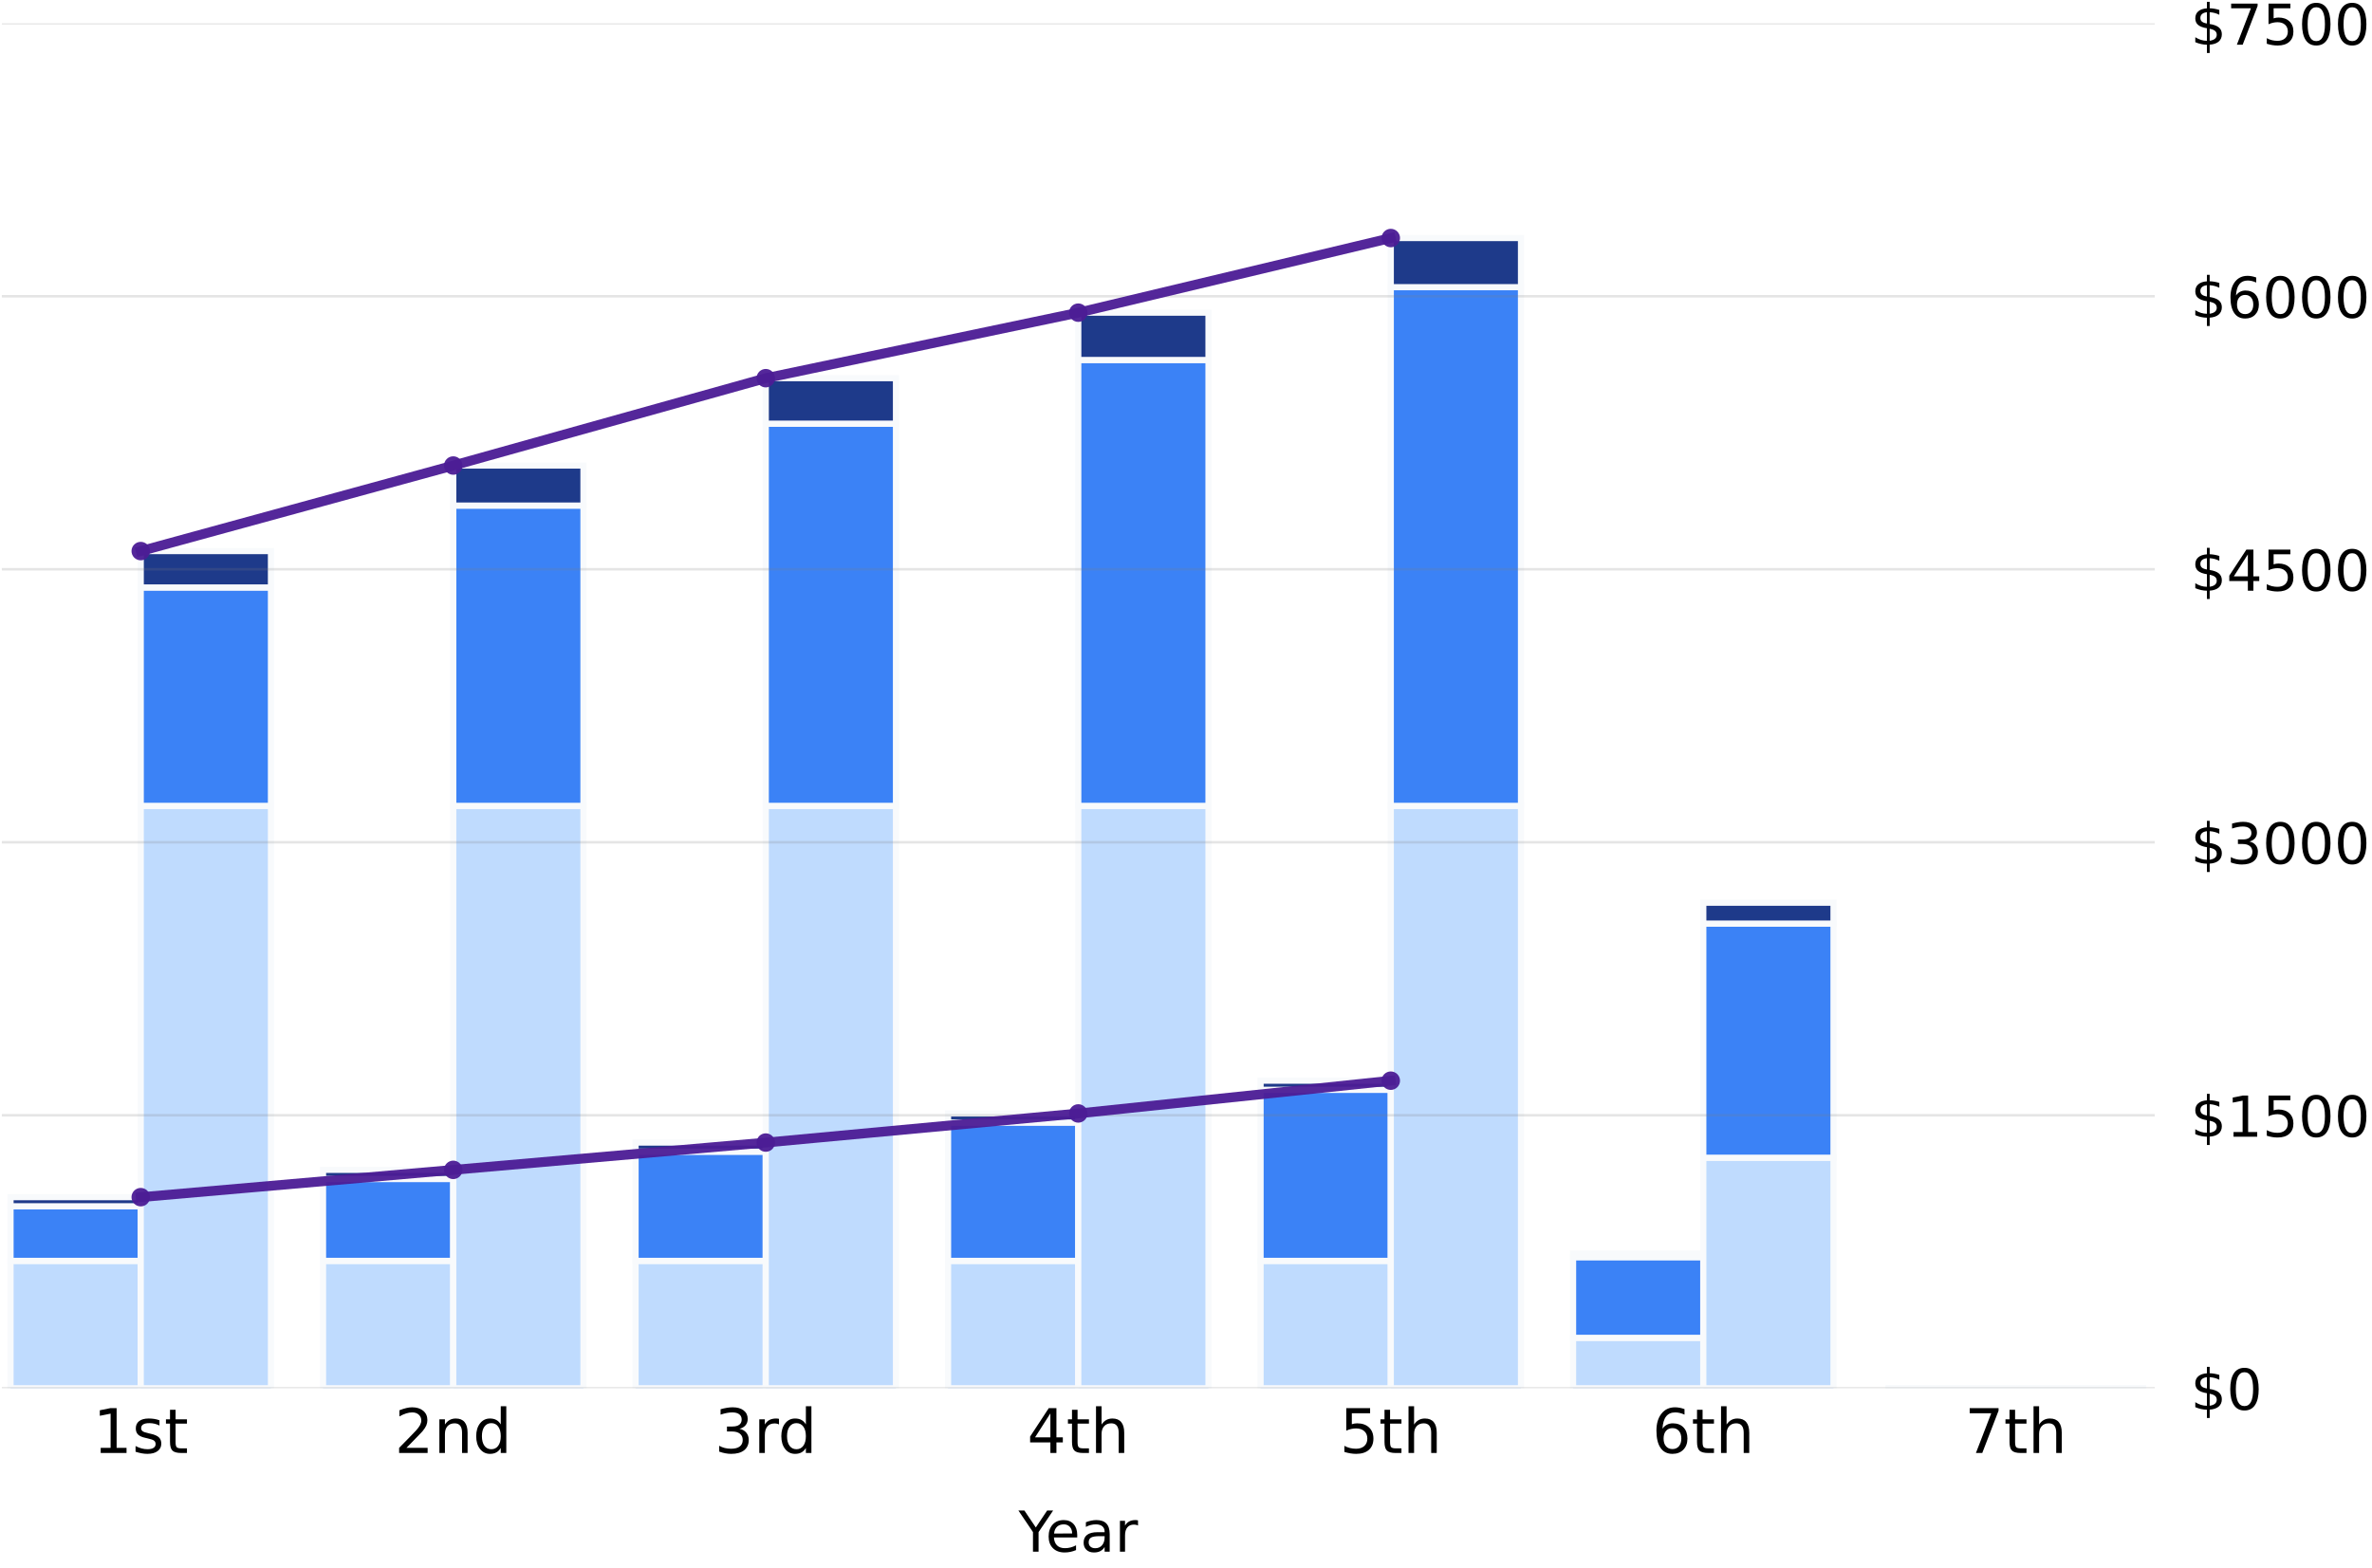
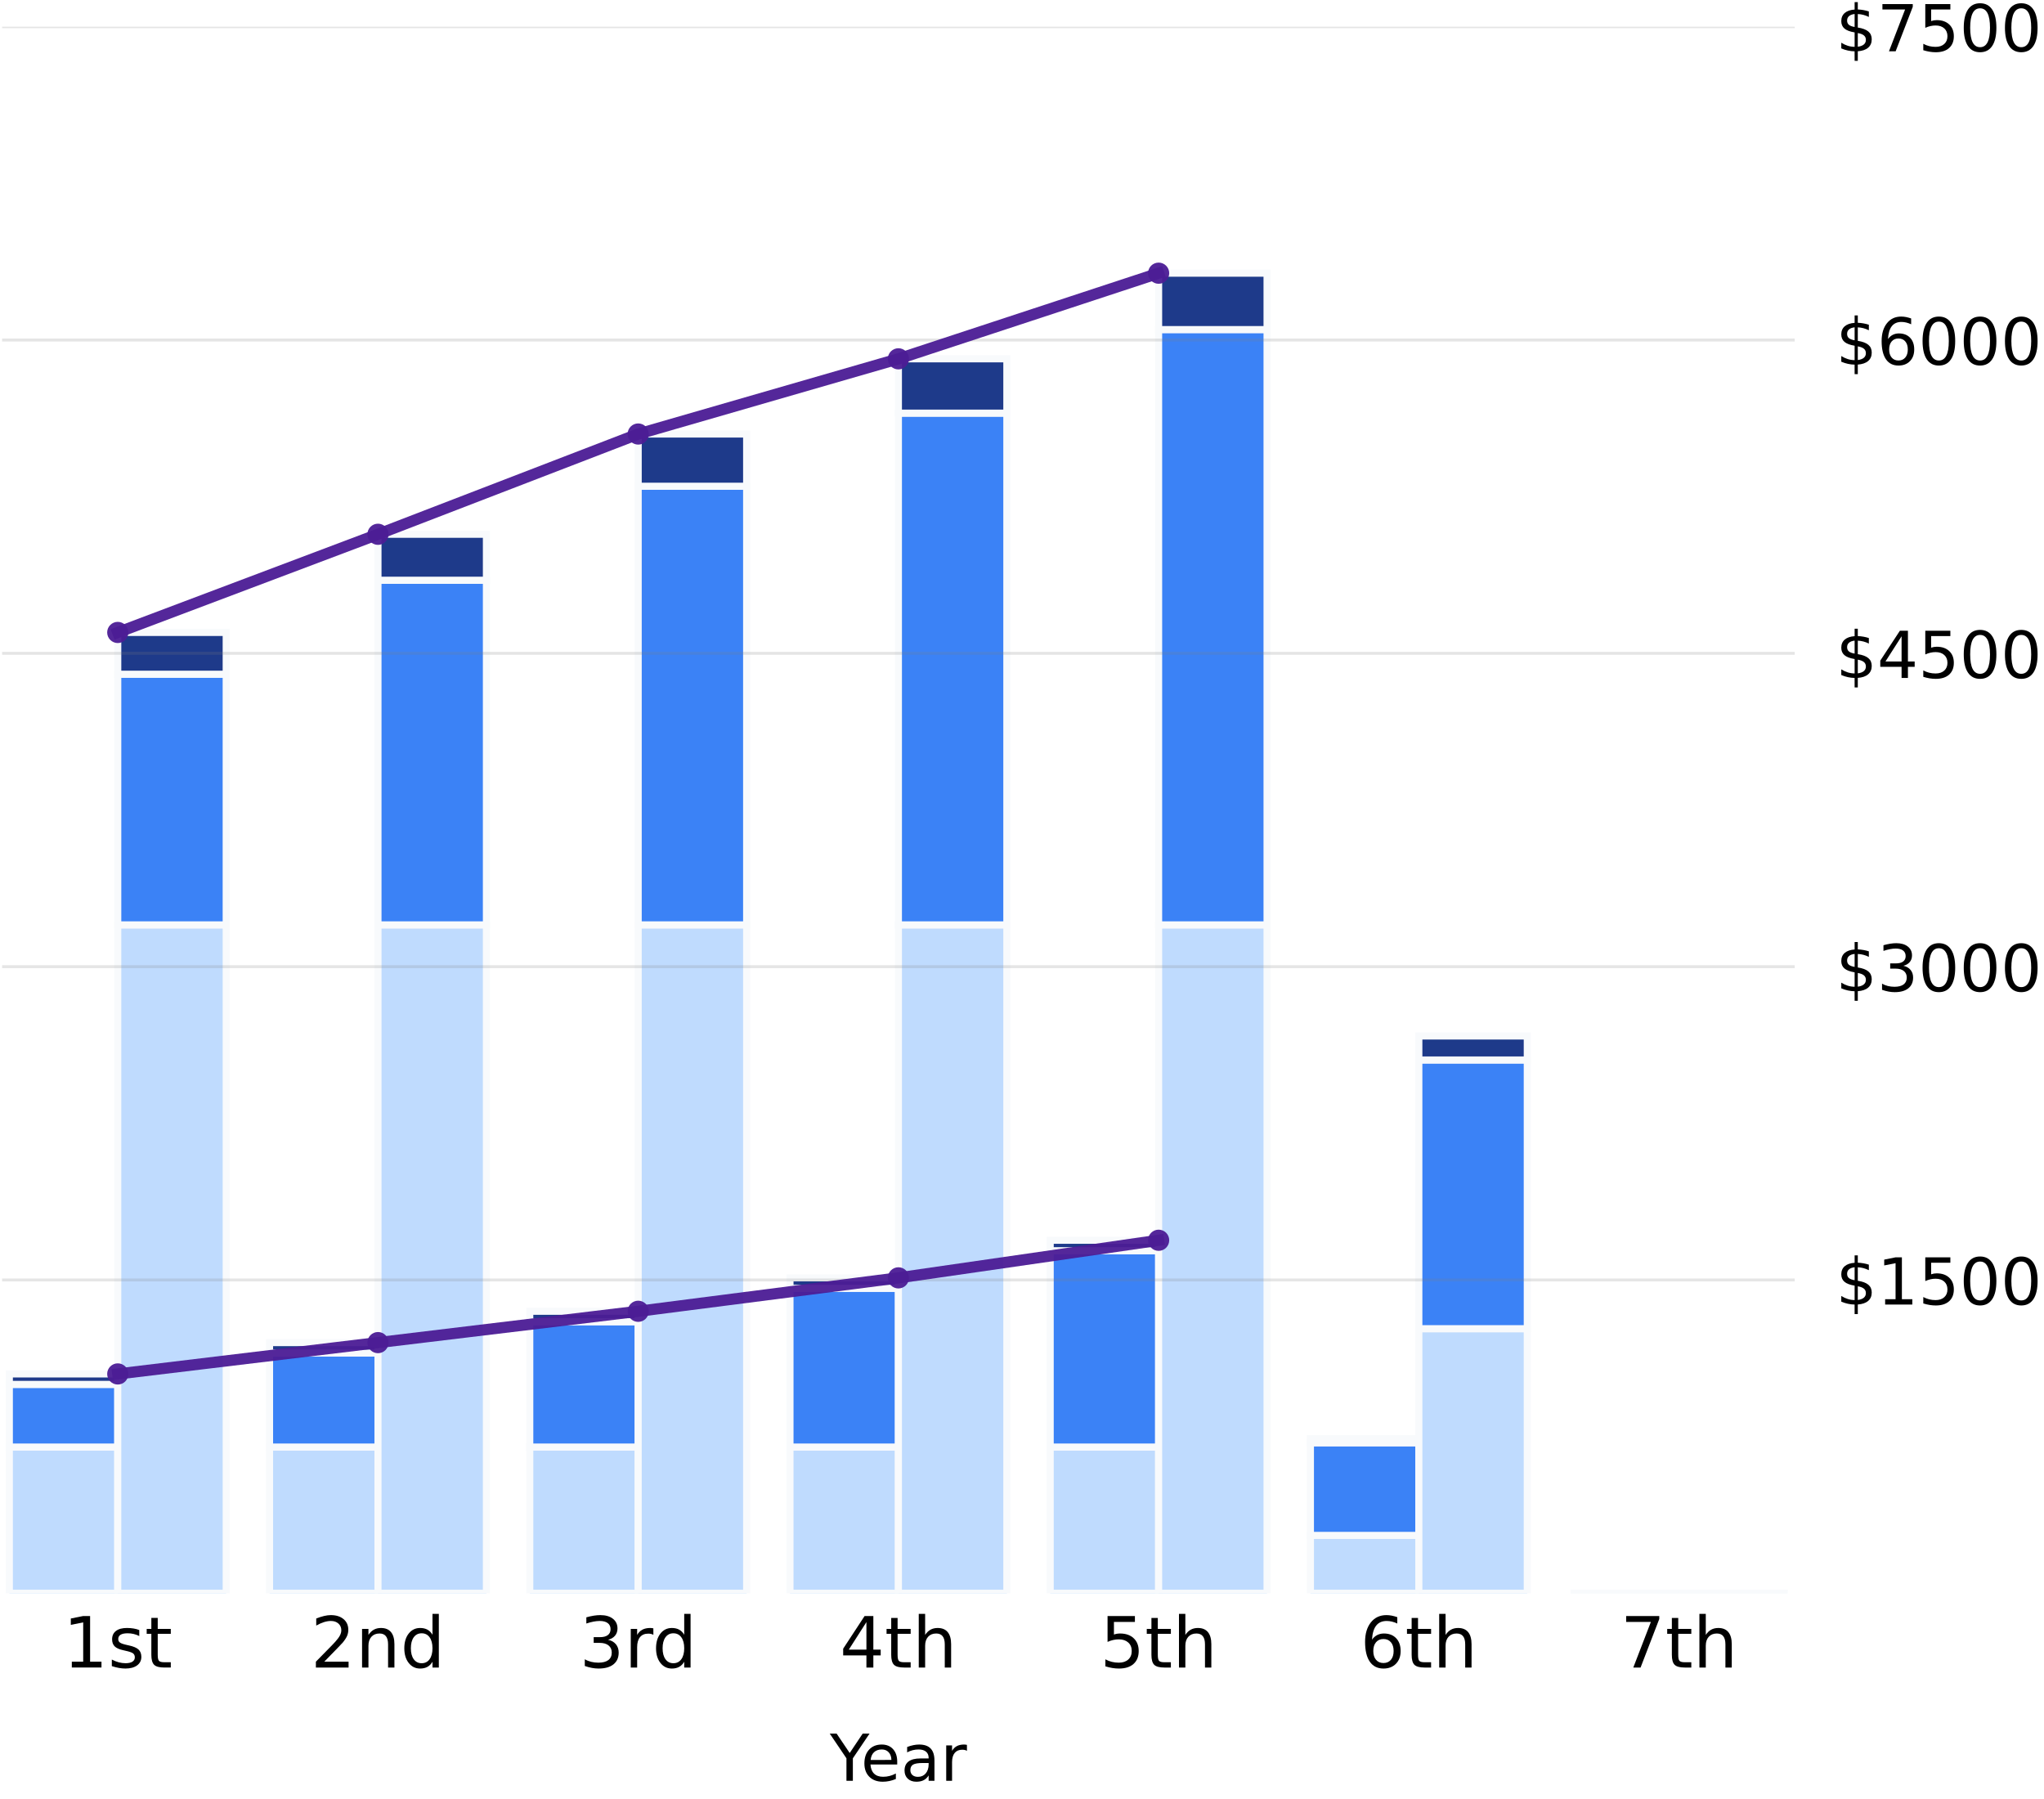
- <svg xmlns="http://www.w3.org/2000/svg" xmlns:xlink="http://www.w3.org/1999/xlink" width="462.33pt" height="305.512pt" viewBox="0 0 462.33 305.512" version="1.1">
+ <svg xmlns="http://www.w3.org/2000/svg" xmlns:xlink="http://www.w3.org/1999/xlink" width="347.274pt" height="305.512pt" viewBox="0 0 347.274 305.512" version="1.1">
  <defs>
    <style type="text/css">*{stroke-linejoin: round; stroke-linecap: butt}</style>
  </defs>
  <g id="figure_1">
    <g id="patch_1">
-       <path d="M 0 305.512  L 462.33 305.512  L 462.33 0  L 0 0  L 0 305.512  z " style="fill: none; opacity: 0" />
+       <path d="M 0 305.512  L 347.274 305.512  L 347.274 0  L 0 0  L 0 305.512  z " style="fill: none; opacity: 0" />
    </g>
    <g id="axes_1">
      <g id="patch_2">
-         <path d="M 0.36 270.651  L 419.976 270.651  L 419.976 4.539  L 0.36 4.539  L 0.36 270.651  z " style="fill: none" />
+         <path d="M 0.36 270.651  L 304.92 270.651  L 304.92 4.539  L 0.36 4.539  L 0.36 270.651  z " style="fill: none" />
      </g>
      <g id="patch_3">
-         <path d="M 2.052 270.651  L 27.432 270.651  L 27.432 245.814  L 2.052 245.814  z " clip-path="url(#pd428f38df3)" style="fill: #bfdbfe; stroke: #f8fafc; stroke-width: 1.2; stroke-linejoin: miter" />
+         <path d="M 1.588 270.651  L 20.009 270.651  L 20.009 245.814  L 1.588 245.814  z " clip-path="url(#p6b15f22323)" style="fill: #bfdbfe; stroke: #f8fafc; stroke-width: 1.2; stroke-linejoin: miter" />
      </g>
      <g id="patch_4">
-         <path d="M 62.964 270.651  L 88.344 270.651  L 88.344 245.814  L 62.964 245.814  z " clip-path="url(#pd428f38df3)" style="fill: #bfdbfe; stroke: #f8fafc; stroke-width: 1.2; stroke-linejoin: miter" />
+         <path d="M 45.798 270.651  L 64.219 270.651  L 64.219 245.814  L 45.798 245.814  z " clip-path="url(#p6b15f22323)" style="fill: #bfdbfe; stroke: #f8fafc; stroke-width: 1.2; stroke-linejoin: miter" />
      </g>
      <g id="patch_5">
-         <path d="M 123.876 270.651  L 149.256 270.651  L 149.256 245.814  L 123.876 245.814  z " clip-path="url(#pd428f38df3)" style="fill: #bfdbfe; stroke: #f8fafc; stroke-width: 1.2; stroke-linejoin: miter" />
+         <path d="M 90.009 270.651  L 108.43 270.651  L 108.43 245.814  L 90.009 245.814  z " clip-path="url(#p6b15f22323)" style="fill: #bfdbfe; stroke: #f8fafc; stroke-width: 1.2; stroke-linejoin: miter" />
      </g>
      <g id="patch_6">
-         <path d="M 184.788 270.651  L 210.168 270.651  L 210.168 245.814  L 184.788 245.814  z " clip-path="url(#pd428f38df3)" style="fill: #bfdbfe; stroke: #f8fafc; stroke-width: 1.2; stroke-linejoin: miter" />
+         <path d="M 134.219 270.651  L 152.64 270.651  L 152.64 245.814  L 134.219 245.814  z " clip-path="url(#p6b15f22323)" style="fill: #bfdbfe; stroke: #f8fafc; stroke-width: 1.2; stroke-linejoin: miter" />
      </g>
      <g id="patch_7">
-         <path d="M 245.7 270.651  L 271.08 270.651  L 271.08 245.814  L 245.7 245.814  z " clip-path="url(#pd428f38df3)" style="fill: #bfdbfe; stroke: #f8fafc; stroke-width: 1.2; stroke-linejoin: miter" />
+         <path d="M 178.429 270.651  L 196.85 270.651  L 196.85 245.814  L 178.429 245.814  z " clip-path="url(#p6b15f22323)" style="fill: #bfdbfe; stroke: #f8fafc; stroke-width: 1.2; stroke-linejoin: miter" />
      </g>
      <g id="patch_8">
-         <path d="M 306.612 270.651  L 331.992 270.651  L 331.992 260.82  L 306.612 260.82  z " clip-path="url(#pd428f38df3)" style="fill: #bfdbfe; stroke: #f8fafc; stroke-width: 1.2; stroke-linejoin: miter" />
+         <path d="M 222.64 270.651  L 241.061 270.651  L 241.061 260.82  L 222.64 260.82  z " clip-path="url(#p6b15f22323)" style="fill: #bfdbfe; stroke: #f8fafc; stroke-width: 1.2; stroke-linejoin: miter" />
      </g>
      <g id="patch_9">
-         <path d="M 367.524 270.651  L 392.904 270.651  L 392.904 270.651  L 367.524 270.651  z " clip-path="url(#pd428f38df3)" style="fill: #bfdbfe; stroke: #f8fafc; stroke-width: 1.2; stroke-linejoin: miter" />
+         <path d="M 266.85 270.651  L 285.271 270.651  L 285.271 270.651  L 266.85 270.651  z " clip-path="url(#p6b15f22323)" style="fill: #bfdbfe; stroke: #f8fafc; stroke-width: 1.2; stroke-linejoin: miter" />
      </g>
      <g id="patch_10">
-         <path d="M 2.052 245.814  L 27.432 245.814  L 27.432 235.17  L 2.052 235.17  z " clip-path="url(#pd428f38df3)" style="fill: #3b82f6; stroke: #f8fafc; stroke-width: 1.2; stroke-linejoin: miter" />
+         <path d="M 1.588 245.814  L 20.009 245.814  L 20.009 235.17  L 1.588 235.17  z " clip-path="url(#p6b15f22323)" style="fill: #3b82f6; stroke: #f8fafc; stroke-width: 1.2; stroke-linejoin: miter" />
      </g>
      <g id="patch_11">
-         <path d="M 62.964 245.814  L 88.344 245.814  L 88.344 229.847  L 62.964 229.847  z " clip-path="url(#pd428f38df3)" style="fill: #3b82f6; stroke: #f8fafc; stroke-width: 1.2; stroke-linejoin: miter" />
+         <path d="M 45.798 245.814  L 64.219 245.814  L 64.219 229.847  L 45.798 229.847  z " clip-path="url(#p6b15f22323)" style="fill: #3b82f6; stroke: #f8fafc; stroke-width: 1.2; stroke-linejoin: miter" />
      </g>
      <g id="patch_12">
-         <path d="M 123.876 245.814  L 149.256 245.814  L 149.256 224.525  L 123.876 224.525  z " clip-path="url(#pd428f38df3)" style="fill: #3b82f6; stroke: #f8fafc; stroke-width: 1.2; stroke-linejoin: miter" />
+         <path d="M 90.009 245.814  L 108.43 245.814  L 108.43 224.525  L 90.009 224.525  z " clip-path="url(#p6b15f22323)" style="fill: #3b82f6; stroke: #f8fafc; stroke-width: 1.2; stroke-linejoin: miter" />
      </g>
      <g id="patch_13">
-         <path d="M 184.788 245.814  L 210.168 245.814  L 210.168 218.848  L 184.788 218.848  z " clip-path="url(#pd428f38df3)" style="fill: #3b82f6; stroke: #f8fafc; stroke-width: 1.2; stroke-linejoin: miter" />
+         <path d="M 134.219 245.814  L 152.64 245.814  L 152.64 218.848  L 134.219 218.848  z " clip-path="url(#p6b15f22323)" style="fill: #3b82f6; stroke: #f8fafc; stroke-width: 1.2; stroke-linejoin: miter" />
      </g>
      <g id="patch_14">
-         <path d="M 245.7 245.814  L 271.08 245.814  L 271.08 212.461  L 245.7 212.461  z " clip-path="url(#pd428f38df3)" style="fill: #3b82f6; stroke: #f8fafc; stroke-width: 1.2; stroke-linejoin: miter" />
+         <path d="M 178.429 245.814  L 196.85 245.814  L 196.85 212.461  L 178.429 212.461  z " clip-path="url(#p6b15f22323)" style="fill: #3b82f6; stroke: #f8fafc; stroke-width: 1.2; stroke-linejoin: miter" />
      </g>
      <g id="patch_15">
-         <path d="M 306.612 260.82  L 331.992 260.82  L 331.992 245.09  L 306.612 245.09  z " clip-path="url(#pd428f38df3)" style="fill: #3b82f6; stroke: #f8fafc; stroke-width: 1.2; stroke-linejoin: miter" />
+         <path d="M 222.64 260.82  L 241.061 260.82  L 241.061 245.09  L 222.64 245.09  z " clip-path="url(#p6b15f22323)" style="fill: #3b82f6; stroke: #f8fafc; stroke-width: 1.2; stroke-linejoin: miter" />
      </g>
      <g id="patch_16">
-         <path d="M 367.524 270.651  L 392.904 270.651  L 392.904 270.651  L 367.524 270.651  z " clip-path="url(#pd428f38df3)" style="fill: #3b82f6; stroke: #f8fafc; stroke-width: 1.2; stroke-linejoin: miter" />
+         <path d="M 266.85 270.651  L 285.271 270.651  L 285.271 270.651  L 266.85 270.651  z " clip-path="url(#p6b15f22323)" style="fill: #3b82f6; stroke: #f8fafc; stroke-width: 1.2; stroke-linejoin: miter" />
      </g>
      <g id="patch_17">
-         <path d="M 2.052 235.17  L 27.432 235.17  L 27.432 233.395  L 2.052 233.395  z " clip-path="url(#pd428f38df3)" style="fill: #1e3a8a; stroke: #f8fafc; stroke-width: 1.2; stroke-linejoin: miter" />
+         <path d="M 1.588 235.17  L 20.009 235.17  L 20.009 233.395  L 1.588 233.395  z " clip-path="url(#p6b15f22323)" style="fill: #1e3a8a; stroke: #f8fafc; stroke-width: 1.2; stroke-linejoin: miter" />
      </g>
      <g id="patch_18">
-         <path d="M 62.964 229.847  L 88.344 229.847  L 88.344 228.073  L 62.964 228.073  z " clip-path="url(#pd428f38df3)" style="fill: #1e3a8a; stroke: #f8fafc; stroke-width: 1.2; stroke-linejoin: miter" />
+         <path d="M 45.798 229.847  L 64.219 229.847  L 64.219 228.073  L 45.798 228.073  z " clip-path="url(#p6b15f22323)" style="fill: #1e3a8a; stroke: #f8fafc; stroke-width: 1.2; stroke-linejoin: miter" />
      </g>
      <g id="patch_19">
-         <path d="M 123.876 224.525  L 149.256 224.525  L 149.256 222.751  L 123.876 222.751  z " clip-path="url(#pd428f38df3)" style="fill: #1e3a8a; stroke: #f8fafc; stroke-width: 1.2; stroke-linejoin: miter" />
+         <path d="M 90.009 224.525  L 108.43 224.525  L 108.43 222.751  L 90.009 222.751  z " clip-path="url(#p6b15f22323)" style="fill: #1e3a8a; stroke: #f8fafc; stroke-width: 1.2; stroke-linejoin: miter" />
      </g>
      <g id="patch_20">
-         <path d="M 184.788 218.848  L 210.168 218.848  L 210.168 217.074  L 184.788 217.074  z " clip-path="url(#pd428f38df3)" style="fill: #1e3a8a; stroke: #f8fafc; stroke-width: 1.2; stroke-linejoin: miter" />
+         <path d="M 134.219 218.848  L 152.64 218.848  L 152.64 217.074  L 134.219 217.074  z " clip-path="url(#p6b15f22323)" style="fill: #1e3a8a; stroke: #f8fafc; stroke-width: 1.2; stroke-linejoin: miter" />
      </g>
      <g id="patch_21">
-         <path d="M 245.7 212.461  L 271.08 212.461  L 271.08 210.687  L 245.7 210.687  z " clip-path="url(#pd428f38df3)" style="fill: #1e3a8a; stroke: #f8fafc; stroke-width: 1.2; stroke-linejoin: miter" />
+         <path d="M 178.429 212.461  L 196.85 212.461  L 196.85 210.687  L 178.429 210.687  z " clip-path="url(#p6b15f22323)" style="fill: #1e3a8a; stroke: #f8fafc; stroke-width: 1.2; stroke-linejoin: miter" />
      </g>
      <g id="patch_22">
-         <path d="M 306.612 245.09  L 331.992 245.09  L 331.992 244.387  L 306.612 244.387  z " clip-path="url(#pd428f38df3)" style="fill: #1e3a8a; stroke: #f8fafc; stroke-width: 1.2; stroke-linejoin: miter" />
+         <path d="M 222.64 245.09  L 241.061 245.09  L 241.061 244.387  L 222.64 244.387  z " clip-path="url(#p6b15f22323)" style="fill: #1e3a8a; stroke: #f8fafc; stroke-width: 1.2; stroke-linejoin: miter" />
      </g>
      <g id="patch_23">
-         <path d="M 367.524 270.651  L 392.904 270.651  L 392.904 270.651  L 367.524 270.651  z " clip-path="url(#pd428f38df3)" style="fill: #1e3a8a; stroke: #f8fafc; stroke-width: 1.2; stroke-linejoin: miter" />
+         <path d="M 266.85 270.651  L 285.271 270.651  L 285.271 270.651  L 266.85 270.651  z " clip-path="url(#p6b15f22323)" style="fill: #1e3a8a; stroke: #f8fafc; stroke-width: 1.2; stroke-linejoin: miter" />
      </g>
      <g id="patch_24">
-         <path d="M 27.432 270.651  L 52.812 270.651  L 52.812 157.11  L 27.432 157.11  z " clip-path="url(#pd428f38df3)" style="fill: #bfdbfe; stroke: #f8fafc; stroke-width: 1.2; stroke-linejoin: miter" />
+         <path d="M 20.009 270.651  L 38.43 270.651  L 38.43 157.11  L 20.009 157.11  z " clip-path="url(#p6b15f22323)" style="fill: #bfdbfe; stroke: #f8fafc; stroke-width: 1.2; stroke-linejoin: miter" />
      </g>
      <g id="patch_25">
-         <path d="M 88.344 270.651  L 113.724 270.651  L 113.724 157.11  L 88.344 157.11  z " clip-path="url(#pd428f38df3)" style="fill: #bfdbfe; stroke: #f8fafc; stroke-width: 1.2; stroke-linejoin: miter" />
+         <path d="M 64.219 270.651  L 82.64 270.651  L 82.64 157.11  L 64.219 157.11  z " clip-path="url(#p6b15f22323)" style="fill: #bfdbfe; stroke: #f8fafc; stroke-width: 1.2; stroke-linejoin: miter" />
      </g>
      <g id="patch_26">
-         <path d="M 149.256 270.651  L 174.636 270.651  L 174.636 157.11  L 149.256 157.11  z " clip-path="url(#pd428f38df3)" style="fill: #bfdbfe; stroke: #f8fafc; stroke-width: 1.2; stroke-linejoin: miter" />
+         <path d="M 108.43 270.651  L 126.851 270.651  L 126.851 157.11  L 108.43 157.11  z " clip-path="url(#p6b15f22323)" style="fill: #bfdbfe; stroke: #f8fafc; stroke-width: 1.2; stroke-linejoin: miter" />
      </g>
      <g id="patch_27">
-         <path d="M 210.168 270.651  L 235.548 270.651  L 235.548 157.11  L 210.168 157.11  z " clip-path="url(#pd428f38df3)" style="fill: #bfdbfe; stroke: #f8fafc; stroke-width: 1.2; stroke-linejoin: miter" />
+         <path d="M 152.64 270.651  L 171.061 270.651  L 171.061 157.11  L 152.64 157.11  z " clip-path="url(#p6b15f22323)" style="fill: #bfdbfe; stroke: #f8fafc; stroke-width: 1.2; stroke-linejoin: miter" />
      </g>
      <g id="patch_28">
-         <path d="M 271.08 270.651  L 296.46 270.651  L 296.46 157.11  L 271.08 157.11  z " clip-path="url(#pd428f38df3)" style="fill: #bfdbfe; stroke: #f8fafc; stroke-width: 1.2; stroke-linejoin: miter" />
+         <path d="M 196.85 270.651  L 215.271 270.651  L 215.271 157.11  L 196.85 157.11  z " clip-path="url(#p6b15f22323)" style="fill: #bfdbfe; stroke: #f8fafc; stroke-width: 1.2; stroke-linejoin: miter" />
      </g>
      <g id="patch_29">
-         <path d="M 331.992 270.651  L 357.372 270.651  L 357.372 225.708  L 331.992 225.708  z " clip-path="url(#pd428f38df3)" style="fill: #bfdbfe; stroke: #f8fafc; stroke-width: 1.2; stroke-linejoin: miter" />
+         <path d="M 241.061 270.651  L 259.482 270.651  L 259.482 225.708  L 241.061 225.708  z " clip-path="url(#p6b15f22323)" style="fill: #bfdbfe; stroke: #f8fafc; stroke-width: 1.2; stroke-linejoin: miter" />
      </g>
      <g id="patch_30">
-         <path d="M 392.904 270.651  L 418.284 270.651  L 418.284 270.651  L 392.904 270.651  z " clip-path="url(#pd428f38df3)" style="fill: #bfdbfe; stroke: #f8fafc; stroke-width: 1.2; stroke-linejoin: miter" />
+         <path d="M 285.271 270.651  L 303.692 270.651  L 303.692 270.651  L 285.271 270.651  z " clip-path="url(#p6b15f22323)" style="fill: #bfdbfe; stroke: #f8fafc; stroke-width: 1.2; stroke-linejoin: miter" />
      </g>
      <g id="patch_31">
-         <path d="M 27.432 157.11  L 52.812 157.11  L 52.812 114.532  L 27.432 114.532  z " clip-path="url(#pd428f38df3)" style="fill: #3b82f6; stroke: #f8fafc; stroke-width: 1.2; stroke-linejoin: miter" />
+         <path d="M 20.009 157.11  L 38.43 157.11  L 38.43 114.532  L 20.009 114.532  z " clip-path="url(#p6b15f22323)" style="fill: #3b82f6; stroke: #f8fafc; stroke-width: 1.2; stroke-linejoin: miter" />
      </g>
      <g id="patch_32">
-         <path d="M 88.344 157.11  L 113.724 157.11  L 113.724 98.565  L 88.344 98.565  z " clip-path="url(#pd428f38df3)" style="fill: #3b82f6; stroke: #f8fafc; stroke-width: 1.2; stroke-linejoin: miter" />
+         <path d="M 64.219 157.11  L 82.64 157.11  L 82.64 98.565  L 64.219 98.565  z " clip-path="url(#p6b15f22323)" style="fill: #3b82f6; stroke: #f8fafc; stroke-width: 1.2; stroke-linejoin: miter" />
      </g>
      <g id="patch_33">
-         <path d="M 149.256 157.11  L 174.636 157.11  L 174.636 82.599  L 149.256 82.599  z " clip-path="url(#pd428f38df3)" style="fill: #3b82f6; stroke: #f8fafc; stroke-width: 1.2; stroke-linejoin: miter" />
+         <path d="M 108.43 157.11  L 126.851 157.11  L 126.851 82.599  L 108.43 82.599  z " clip-path="url(#p6b15f22323)" style="fill: #3b82f6; stroke: #f8fafc; stroke-width: 1.2; stroke-linejoin: miter" />
      </g>
      <g id="patch_34">
-         <path d="M 210.168 157.11  L 235.548 157.11  L 235.548 70.18  L 210.168 70.18  z " clip-path="url(#pd428f38df3)" style="fill: #3b82f6; stroke: #f8fafc; stroke-width: 1.2; stroke-linejoin: miter" />
+         <path d="M 152.64 157.11  L 171.061 157.11  L 171.061 70.18  L 152.64 70.18  z " clip-path="url(#p6b15f22323)" style="fill: #3b82f6; stroke: #f8fafc; stroke-width: 1.2; stroke-linejoin: miter" />
      </g>
      <g id="patch_35">
-         <path d="M 271.08 157.11  L 296.46 157.11  L 296.46 55.987  L 271.08 55.987  z " clip-path="url(#pd428f38df3)" style="fill: #3b82f6; stroke: #f8fafc; stroke-width: 1.2; stroke-linejoin: miter" />
+         <path d="M 196.85 157.11  L 215.271 157.11  L 215.271 55.987  L 196.85 55.987  z " clip-path="url(#p6b15f22323)" style="fill: #3b82f6; stroke: #f8fafc; stroke-width: 1.2; stroke-linejoin: miter" />
      </g>
      <g id="patch_36">
-         <path d="M 331.992 225.708  L 357.372 225.708  L 357.372 180.062  L 331.992 180.062  z " clip-path="url(#pd428f38df3)" style="fill: #3b82f6; stroke: #f8fafc; stroke-width: 1.2; stroke-linejoin: miter" />
+         <path d="M 241.061 225.708  L 259.482 225.708  L 259.482 180.062  L 241.061 180.062  z " clip-path="url(#p6b15f22323)" style="fill: #3b82f6; stroke: #f8fafc; stroke-width: 1.2; stroke-linejoin: miter" />
      </g>
      <g id="patch_37">
-         <path d="M 392.904 270.651  L 418.284 270.651  L 418.284 270.651  L 392.904 270.651  z " clip-path="url(#pd428f38df3)" style="fill: #3b82f6; stroke: #f8fafc; stroke-width: 1.2; stroke-linejoin: miter" />
+         <path d="M 285.271 270.651  L 303.692 270.651  L 303.692 270.651  L 285.271 270.651  z " clip-path="url(#p6b15f22323)" style="fill: #3b82f6; stroke: #f8fafc; stroke-width: 1.2; stroke-linejoin: miter" />
      </g>
      <g id="patch_38">
-         <path d="M 27.432 114.532  L 52.812 114.532  L 52.812 107.436  L 27.432 107.436  z " clip-path="url(#pd428f38df3)" style="fill: #1e3a8a; stroke: #f8fafc; stroke-width: 1.2; stroke-linejoin: miter" />
+         <path d="M 20.009 114.532  L 38.43 114.532  L 38.43 107.436  L 20.009 107.436  z " clip-path="url(#p6b15f22323)" style="fill: #1e3a8a; stroke: #f8fafc; stroke-width: 1.2; stroke-linejoin: miter" />
      </g>
      <g id="patch_39">
-         <path d="M 88.344 98.565  L 113.724 98.565  L 113.724 90.759  L 88.344 90.759  z " clip-path="url(#pd428f38df3)" style="fill: #1e3a8a; stroke: #f8fafc; stroke-width: 1.2; stroke-linejoin: miter" />
+         <path d="M 64.219 98.565  L 82.64 98.565  L 82.64 90.759  L 64.219 90.759  z " clip-path="url(#p6b15f22323)" style="fill: #1e3a8a; stroke: #f8fafc; stroke-width: 1.2; stroke-linejoin: miter" />
      </g>
      <g id="patch_40">
-         <path d="M 149.256 82.599  L 174.636 82.599  L 174.636 73.728  L 149.256 73.728  z " clip-path="url(#pd428f38df3)" style="fill: #1e3a8a; stroke: #f8fafc; stroke-width: 1.2; stroke-linejoin: miter" />
+         <path d="M 108.43 82.599  L 126.851 82.599  L 126.851 73.728  L 108.43 73.728  z " clip-path="url(#p6b15f22323)" style="fill: #1e3a8a; stroke: #f8fafc; stroke-width: 1.2; stroke-linejoin: miter" />
      </g>
      <g id="patch_41">
-         <path d="M 210.168 70.18  L 235.548 70.18  L 235.548 60.955  L 210.168 60.955  z " clip-path="url(#pd428f38df3)" style="fill: #1e3a8a; stroke: #f8fafc; stroke-width: 1.2; stroke-linejoin: miter" />
+         <path d="M 152.64 70.18  L 171.061 70.18  L 171.061 60.955  L 152.64 60.955  z " clip-path="url(#p6b15f22323)" style="fill: #1e3a8a; stroke: #f8fafc; stroke-width: 1.2; stroke-linejoin: miter" />
      </g>
      <g id="patch_42">
-         <path d="M 271.08 55.987  L 296.46 55.987  L 296.46 46.407  L 271.08 46.407  z " clip-path="url(#pd428f38df3)" style="fill: #1e3a8a; stroke: #f8fafc; stroke-width: 1.2; stroke-linejoin: miter" />
+         <path d="M 196.85 55.987  L 215.271 55.987  L 215.271 46.407  L 196.85 46.407  z " clip-path="url(#p6b15f22323)" style="fill: #1e3a8a; stroke: #f8fafc; stroke-width: 1.2; stroke-linejoin: miter" />
      </g>
      <g id="patch_43">
-         <path d="M 331.992 180.062  L 357.372 180.062  L 357.372 175.989  L 331.992 175.989  z " clip-path="url(#pd428f38df3)" style="fill: #1e3a8a; stroke: #f8fafc; stroke-width: 1.2; stroke-linejoin: miter" />
+         <path d="M 241.061 180.062  L 259.482 180.062  L 259.482 175.989  L 241.061 175.989  z " clip-path="url(#p6b15f22323)" style="fill: #1e3a8a; stroke: #f8fafc; stroke-width: 1.2; stroke-linejoin: miter" />
      </g>
      <g id="patch_44">
-         <path d="M 392.904 270.651  L 418.284 270.651  L 418.284 270.651  L 392.904 270.651  z " clip-path="url(#pd428f38df3)" style="fill: #1e3a8a; stroke: #f8fafc; stroke-width: 1.2; stroke-linejoin: miter" />
+         <path d="M 285.271 270.651  L 303.692 270.651  L 303.692 270.651  L 285.271 270.651  z " clip-path="url(#p6b15f22323)" style="fill: #1e3a8a; stroke: #f8fafc; stroke-width: 1.2; stroke-linejoin: miter" />
      </g>
      <g id="matplotlib.axis_1">
        <g id="xtick_1">
          <g id="line2d_1" />
          <g id="text_1">
-             <g transform="translate(18.13669 283.2683) scale(0.12 -0.12)">
+             <g transform="translate(10.71372 283.2683) scale(0.12 -0.12)">
              <defs>
                <path id="DejaVuSans-14" d="M 794 531  L 1825 531  L 1825 4091  L 703 3866  L 703 4441  L 1819 4666  L 2450 4666  L 2450 531  L 3481 531  L 3481 0  L 794 0  L 794 531  z " transform="scale(0.015625)" />
                <path id="DejaVuSans-56" d="M 2834 3397  L 2834 2853  Q 2591 2978 2328 3040  Q 2066 3103 1784 3103  Q 1356 3103 1142 2972  Q 928 2841 928 2578  Q 928 2378 1081 2264  Q 1234 2150 1697 2047  L 1894 2003  Q 2506 1872 2764 1633  Q 3022 1394 3022 966  Q 3022 478 2636 193  Q 2250 -91 1575 -91  Q 1294 -91 989 -36  Q 684 19 347 128  L 347 722  Q 666 556 975 473  Q 1284 391 1588 391  Q 1994 391 2212 530  Q 2431 669 2431 922  Q 2431 1156 2273 1281  Q 2116 1406 1581 1522  L 1381 1569  Q 847 1681 609 1914  Q 372 2147 372 2553  Q 372 3047 722 3315  Q 1072 3584 1716 3584  Q 2034 3584 2315 3537  Q 2597 3491 2834 3397  z " transform="scale(0.015625)" />
                <path id="DejaVuSans-57" d="M 1172 4494  L 1172 3500  L 2356 3500  L 2356 3053  L 1172 3053  L 1172 1153  Q 1172 725 1289 603  Q 1406 481 1766 481  L 2356 481  L 2356 0  L 1766 0  Q 1100 0 847 248  Q 594 497 594 1153  L 594 3053  L 172 3053  L 172 3500  L 594 3500  L 594 4494  L 1172 4494  z " transform="scale(0.015625)" />
              </defs>
              <use xlink:href="#DejaVuSans-14" />
              <use xlink:href="#DejaVuSans-56" transform="translate(63.625 0)" />
              <use xlink:href="#DejaVuSans-57" transform="translate(115.7188 0)" />
            </g>
          </g>
        </g>
        <g id="xtick_2">
          <g id="line2d_2" />
          <g id="text_2">
-             <g transform="translate(76.91494 283.2693) scale(0.12 -0.12)">
+             <g transform="translate(52.79029 283.2693) scale(0.12 -0.12)">
              <defs>
                <path id="DejaVuSans-15" d="M 1228 531  L 3431 531  L 3431 0  L 469 0  L 469 531  Q 828 903 1448 1529  Q 2069 2156 2228 2338  Q 2531 2678 2651 2914  Q 2772 3150 2772 3378  Q 2772 3750 2511 3984  Q 2250 4219 1831 4219  Q 1534 4219 1204 4116  Q 875 4013 500 3803  L 500 4441  Q 881 4594 1212 4672  Q 1544 4750 1819 4750  Q 2544 4750 2975 4387  Q 3406 4025 3406 3419  Q 3406 3131 3298 2873  Q 3191 2616 2906 2266  Q 2828 2175 2409 1742  Q 1991 1309 1228 531  z " transform="scale(0.015625)" />
                <path id="DejaVuSans-51" d="M 3513 2113  L 3513 0  L 2938 0  L 2938 2094  Q 2938 2591 2744 2837  Q 2550 3084 2163 3084  Q 1697 3084 1428 2787  Q 1159 2491 1159 1978  L 1159 0  L 581 0  L 581 3500  L 1159 3500  L 1159 2956  Q 1366 3272 1645 3428  Q 1925 3584 2291 3584  Q 2894 3584 3203 3211  Q 3513 2838 3513 2113  z " transform="scale(0.015625)" />
                <path id="DejaVuSans-47" d="M 2906 2969  L 2906 4863  L 3481 4863  L 3481 0  L 2906 0  L 2906 525  Q 2725 213 2448 61  Q 2172 -91 1784 -91  Q 1150 -91 751 415  Q 353 922 353 1747  Q 353 2572 751 3078  Q 1150 3584 1784 3584  Q 2172 3584 2448 3432  Q 2725 3281 2906 2969  z M 947 1747  Q 947 1113 1208 752  Q 1469 391 1925 391  Q 2381 391 2643 752  Q 2906 1113 2906 1747  Q 2906 2381 2643 2742  Q 2381 3103 1925 3103  Q 1469 3103 1208 2742  Q 947 2381 947 1747  z " transform="scale(0.015625)" />
              </defs>
              <use xlink:href="#DejaVuSans-15" />
              <use xlink:href="#DejaVuSans-51" transform="translate(63.625 0)" />
              <use xlink:href="#DejaVuSans-47" transform="translate(127 0)" />
            </g>
          </g>
        </g>
        <g id="xtick_3">
          <g id="line2d_3" />
          <g id="text_3">
-             <g transform="translate(139.2679 283.2693) scale(0.12 -0.12)">
+             <g transform="translate(98.44155 283.2693) scale(0.12 -0.12)">
              <defs>
                <path id="DejaVuSans-16" d="M 2597 2516  Q 3050 2419 3304 2112  Q 3559 1806 3559 1356  Q 3559 666 3084 287  Q 2609 -91 1734 -91  Q 1441 -91 1130 -33  Q 819 25 488 141  L 488 750  Q 750 597 1062 519  Q 1375 441 1716 441  Q 2309 441 2620 675  Q 2931 909 2931 1356  Q 2931 1769 2642 2001  Q 2353 2234 1838 2234  L 1294 2234  L 1294 2753  L 1863 2753  Q 2328 2753 2575 2939  Q 2822 3125 2822 3475  Q 2822 3834 2567 4026  Q 2313 4219 1838 4219  Q 1578 4219 1281 4162  Q 984 4106 628 3988  L 628 4550  Q 988 4650 1302 4700  Q 1616 4750 1894 4750  Q 2613 4750 3031 4423  Q 3450 4097 3450 3541  Q 3450 3153 3228 2886  Q 3006 2619 2597 2516  z " transform="scale(0.015625)" />
                <path id="DejaVuSans-55" d="M 2631 2963  Q 2534 3019 2420 3045  Q 2306 3072 2169 3072  Q 1681 3072 1420 2755  Q 1159 2438 1159 1844  L 1159 0  L 581 0  L 581 3500  L 1159 3500  L 1159 2956  Q 1341 3275 1631 3429  Q 1922 3584 2338 3584  Q 2397 3584 2469 3576  Q 2541 3569 2628 3553  L 2631 2963  z " transform="scale(0.015625)" />
              </defs>
              <use xlink:href="#DejaVuSans-16" />
              <use xlink:href="#DejaVuSans-55" transform="translate(63.625 0)" />
              <use xlink:href="#DejaVuSans-47" transform="translate(102.9844 0)" />
            </g>
          </g>
        </g>
        <g id="xtick_4">
          <g id="line2d_4" />
          <g id="text_4">
-             <g transform="translate(200.1958 283.2693) scale(0.12 -0.12)">
+             <g transform="translate(142.6678 283.2693) scale(0.12 -0.12)">
              <defs>
                <path id="DejaVuSans-17" d="M 2419 4116  L 825 1625  L 2419 1625  L 2419 4116  z M 2253 4666  L 3047 4666  L 3047 1625  L 3713 1625  L 3713 1100  L 3047 1100  L 3047 0  L 2419 0  L 2419 1100  L 313 1100  L 313 1709  L 2253 4666  z " transform="scale(0.015625)" />
                <path id="DejaVuSans-4b" d="M 3513 2113  L 3513 0  L 2938 0  L 2938 2094  Q 2938 2591 2744 2837  Q 2550 3084 2163 3084  Q 1697 3084 1428 2787  Q 1159 2491 1159 1978  L 1159 0  L 581 0  L 581 4863  L 1159 4863  L 1159 2956  Q 1366 3272 1645 3428  Q 1925 3584 2291 3584  Q 2894 3584 3203 3211  Q 3513 2838 3513 2113  z " transform="scale(0.015625)" />
              </defs>
              <use xlink:href="#DejaVuSans-17" />
              <use xlink:href="#DejaVuSans-57" transform="translate(63.625 0)" />
              <use xlink:href="#DejaVuSans-4b" transform="translate(102.8281 0)" />
            </g>
          </g>
        </g>
        <g id="xtick_5">
          <g id="line2d_5" />
          <g id="text_5">
-             <g transform="translate(261.1078 283.2693) scale(0.12 -0.12)">
+             <g transform="translate(186.8781 283.2693) scale(0.12 -0.12)">
              <defs>
                <path id="DejaVuSans-18" d="M 691 4666  L 3169 4666  L 3169 4134  L 1269 4134  L 1269 2991  Q 1406 3038 1543 3061  Q 1681 3084 1819 3084  Q 2600 3084 3056 2656  Q 3513 2228 3513 1497  Q 3513 744 3044 326  Q 2575 -91 1722 -91  Q 1428 -91 1123 -41  Q 819 9 494 109  L 494 744  Q 775 591 1075 516  Q 1375 441 1709 441  Q 2250 441 2565 725  Q 2881 1009 2881 1497  Q 2881 1984 2565 2268  Q 2250 2553 1709 2553  Q 1456 2553 1204 2497  Q 953 2441 691 2322  L 691 4666  z " transform="scale(0.015625)" />
              </defs>
              <use xlink:href="#DejaVuSans-18" />
              <use xlink:href="#DejaVuSans-57" transform="translate(63.625 0)" />
              <use xlink:href="#DejaVuSans-4b" transform="translate(102.8281 0)" />
            </g>
          </g>
        </g>
        <g id="xtick_6">
          <g id="line2d_6" />
          <g id="text_6">
-             <g transform="translate(322.0198 283.2693) scale(0.12 -0.12)">
+             <g transform="translate(231.0885 283.2693) scale(0.12 -0.12)">
              <defs>
                <path id="DejaVuSans-19" d="M 2113 2584  Q 1688 2584 1439 2293  Q 1191 2003 1191 1497  Q 1191 994 1439 701  Q 1688 409 2113 409  Q 2538 409 2786 701  Q 3034 994 3034 1497  Q 3034 2003 2786 2293  Q 2538 2584 2113 2584  z M 3366 4563  L 3366 3988  Q 3128 4100 2886 4159  Q 2644 4219 2406 4219  Q 1781 4219 1451 3797  Q 1122 3375 1075 2522  Q 1259 2794 1537 2939  Q 1816 3084 2150 3084  Q 2853 3084 3261 2657  Q 3669 2231 3669 1497  Q 3669 778 3244 343  Q 2819 -91 2113 -91  Q 1303 -91 875 529  Q 447 1150 447 2328  Q 447 3434 972 4092  Q 1497 4750 2381 4750  Q 2619 4750 2861 4703  Q 3103 4656 3366 4563  z " transform="scale(0.015625)" />
              </defs>
              <use xlink:href="#DejaVuSans-19" />
              <use xlink:href="#DejaVuSans-57" transform="translate(63.625 0)" />
              <use xlink:href="#DejaVuSans-4b" transform="translate(102.8281 0)" />
            </g>
          </g>
        </g>
        <g id="xtick_7">
          <g id="line2d_7" />
          <g id="text_7">
-             <g transform="translate(382.9318 283.2693) scale(0.12 -0.12)">
+             <g transform="translate(275.2988 283.2693) scale(0.12 -0.12)">
              <defs>
                <path id="DejaVuSans-1a" d="M 525 4666  L 3525 4666  L 3525 4397  L 1831 0  L 1172 0  L 2766 4134  L 525 4134  L 525 4666  z " transform="scale(0.015625)" />
              </defs>
              <use xlink:href="#DejaVuSans-1a" />
              <use xlink:href="#DejaVuSans-57" transform="translate(63.625 0)" />
              <use xlink:href="#DejaVuSans-4b" transform="translate(102.8281 0)" />
            </g>
          </g>
        </g>
        <g id="text_8">
-           <g transform="translate(198.5235 302.5095) scale(0.11 -0.11)">
+           <g transform="translate(140.9955 302.5095) scale(0.11 -0.11)">
            <defs>
              <path id="DejaVuSans-3c" d="M -13 4666  L 666 4666  L 1959 2747  L 3244 4666  L 3922 4666  L 2272 2222  L 2272 0  L 1638 0  L 1638 2222  L -13 4666  z " transform="scale(0.015625)" />
              <path id="DejaVuSans-48" d="M 3597 1894  L 3597 1613  L 953 1613  Q 991 1019 1311 708  Q 1631 397 2203 397  Q 2534 397 2845 478  Q 3156 559 3463 722  L 3463 178  Q 3153 47 2828 -22  Q 2503 -91 2169 -91  Q 1331 -91 842 396  Q 353 884 353 1716  Q 353 2575 817 3079  Q 1281 3584 2069 3584  Q 2775 3584 3186 3129  Q 3597 2675 3597 1894  z M 3022 2063  Q 3016 2534 2758 2815  Q 2500 3097 2075 3097  Q 1594 3097 1305 2825  Q 1016 2553 972 2059  L 3022 2063  z " transform="scale(0.015625)" />
              <path id="DejaVuSans-44" d="M 2194 1759  Q 1497 1759 1228 1600  Q 959 1441 959 1056  Q 959 750 1161 570  Q 1363 391 1709 391  Q 2188 391 2477 730  Q 2766 1069 2766 1631  L 2766 1759  L 2194 1759  z M 3341 1997  L 3341 0  L 2766 0  L 2766 531  Q 2569 213 2275 61  Q 1981 -91 1556 -91  Q 1019 -91 701 211  Q 384 513 384 1019  Q 384 1609 779 1909  Q 1175 2209 1959 2209  L 2766 2209  L 2766 2266  Q 2766 2663 2505 2880  Q 2244 3097 1772 3097  Q 1472 3097 1187 3025  Q 903 2953 641 2809  L 641 3341  Q 956 3463 1253 3523  Q 1550 3584 1831 3584  Q 2591 3584 2966 3190  Q 3341 2797 3341 1997  z " transform="scale(0.015625)" />
            </defs>
            <use xlink:href="#DejaVuSans-3c" />
            <use xlink:href="#DejaVuSans-48" transform="translate(47.79688 0)" />
            <use xlink:href="#DejaVuSans-44" transform="translate(109.3281 0)" />
            <use xlink:href="#DejaVuSans-55" transform="translate(170.6094 0)" />
          </g>
        </g>
      </g>
      <g id="matplotlib.axis_2">
        <g id="ytick_1">
          <g id="line2d_8">
-             <path d="M 0.36 270.651  L 419.976 270.651  " clip-path="url(#pd428f38df3)" style="fill: none; stroke: #808080; stroke-opacity: 0.2; stroke-width: 0.5; stroke-linecap: square" />
+             <path d="M 0.36 217.429  L 304.92 217.429  " clip-path="url(#p6b15f22323)" style="fill: none; stroke: #808080; stroke-opacity: 0.2; stroke-width: 0.5; stroke-linecap: square" />
          </g>
          <g id="text_9">
-             <g transform="translate(426.976 274.8303) scale(0.11 -0.11)">
+             <g transform="translate(311.92 221.6079) scale(0.11 -0.11)">
              <defs>
                <path id="DejaVuSans-7" d="M 2163 -941  L 1850 -941  L 1847 0  Q 1519 6 1191 76  Q 863 147 531 288  L 531 850  Q 850 650 1176 548  Q 1503 447 1850 444  L 1850 1869  Q 1159 1981 845 2250  Q 531 2519 531 2988  Q 531 3497 872 3790  Q 1213 4084 1850 4128  L 1850 4863  L 2163 4863  L 2163 4138  Q 2453 4125 2725 4076  Q 2997 4028 3256 3944  L 3256 3397  Q 2997 3528 2723 3600  Q 2450 3672 2163 3684  L 2163 2350  Q 2872 2241 3206 1959  Q 3541 1678 3541 1191  Q 3541 663 3186 358  Q 2831 53 2163 6  L 2163 -941  z M 1850 2406  L 1850 3688  Q 1488 3647 1297 3481  Q 1106 3316 1106 3041  Q 1106 2772 1282 2622  Q 1459 2472 1850 2406  z M 2163 1806  L 2163 453  Q 2559 506 2761 678  Q 2963 850 2963 1131  Q 2963 1406 2770 1568  Q 2578 1731 2163 1806  z " transform="scale(0.015625)" />
                <path id="DejaVuSans-13" d="M 2034 4250  Q 1547 4250 1301 3770  Q 1056 3291 1056 2328  Q 1056 1369 1301 889  Q 1547 409 2034 409  Q 2525 409 2770 889  Q 3016 1369 3016 2328  Q 3016 3291 2770 3770  Q 2525 4250 2034 4250  z M 2034 4750  Q 2819 4750 3233 4129  Q 3647 3509 3647 2328  Q 3647 1150 3233 529  Q 2819 -91 2034 -91  Q 1250 -91 836 529  Q 422 1150 422 2328  Q 422 3509 836 4129  Q 1250 4750 2034 4750  z " transform="scale(0.015625)" />
              </defs>
              <use xlink:href="#DejaVuSans-7" />
-               <use xlink:href="#DejaVuSans-13" transform="translate(63.625 0)" />
+               <use xlink:href="#DejaVuSans-14" transform="translate(63.625 0)" />
+               <use xlink:href="#DejaVuSans-18" transform="translate(127.25 0)" />
+               <use xlink:href="#DejaVuSans-13" transform="translate(190.875 0)" />
+               <use xlink:href="#DejaVuSans-13" transform="translate(254.5 0)" />
            </g>
          </g>
        </g>
        <g id="ytick_2">
          <g id="line2d_9">
-             <path d="M 0.36 217.429  L 419.976 217.429  " clip-path="url(#pd428f38df3)" style="fill: none; stroke: #808080; stroke-opacity: 0.2; stroke-width: 0.5; stroke-linecap: square" />
+             <path d="M 0.36 164.206  L 304.92 164.206  " clip-path="url(#p6b15f22323)" style="fill: none; stroke: #808080; stroke-opacity: 0.2; stroke-width: 0.5; stroke-linecap: square" />
          </g>
          <g id="text_10">
-             <g transform="translate(426.976 221.6079) scale(0.11 -0.11)">
-               <use xlink:href="#DejaVuSans-7" />
-               <use xlink:href="#DejaVuSans-14" transform="translate(63.625 0)" />
-               <use xlink:href="#DejaVuSans-18" transform="translate(127.25 0)" />
+             <g transform="translate(311.92 168.3855) scale(0.11 -0.11)">
+               <use xlink:href="#DejaVuSans-7" />
+               <use xlink:href="#DejaVuSans-16" transform="translate(63.625 0)" />
+               <use xlink:href="#DejaVuSans-13" transform="translate(127.25 0)" />
              <use xlink:href="#DejaVuSans-13" transform="translate(190.875 0)" />
              <use xlink:href="#DejaVuSans-13" transform="translate(254.5 0)" />
            </g>
          </g>
        </g>
        <g id="ytick_3">
          <g id="line2d_10">
-             <path d="M 0.36 164.206  L 419.976 164.206  " clip-path="url(#pd428f38df3)" style="fill: none; stroke: #808080; stroke-opacity: 0.2; stroke-width: 0.5; stroke-linecap: square" />
+             <path d="M 0.36 110.984  L 304.92 110.984  " clip-path="url(#p6b15f22323)" style="fill: none; stroke: #808080; stroke-opacity: 0.2; stroke-width: 0.5; stroke-linecap: square" />
          </g>
          <g id="text_11">
-             <g transform="translate(426.976 168.3855) scale(0.11 -0.11)">
-               <use xlink:href="#DejaVuSans-7" />
-               <use xlink:href="#DejaVuSans-16" transform="translate(63.625 0)" />
-               <use xlink:href="#DejaVuSans-13" transform="translate(127.25 0)" />
+             <g transform="translate(311.92 115.1631) scale(0.11 -0.11)">
+               <use xlink:href="#DejaVuSans-7" />
+               <use xlink:href="#DejaVuSans-17" transform="translate(63.625 0)" />
+               <use xlink:href="#DejaVuSans-18" transform="translate(127.25 0)" />
              <use xlink:href="#DejaVuSans-13" transform="translate(190.875 0)" />
              <use xlink:href="#DejaVuSans-13" transform="translate(254.5 0)" />
            </g>
          </g>
        </g>
        <g id="ytick_4">
          <g id="line2d_11">
-             <path d="M 0.36 110.984  L 419.976 110.984  " clip-path="url(#pd428f38df3)" style="fill: none; stroke: #808080; stroke-opacity: 0.2; stroke-width: 0.5; stroke-linecap: square" />
+             <path d="M 0.36 57.762  L 304.92 57.762  " clip-path="url(#p6b15f22323)" style="fill: none; stroke: #808080; stroke-opacity: 0.2; stroke-width: 0.5; stroke-linecap: square" />
          </g>
          <g id="text_12">
-             <g transform="translate(426.976 115.1631) scale(0.11 -0.11)">
-               <use xlink:href="#DejaVuSans-7" />
-               <use xlink:href="#DejaVuSans-17" transform="translate(63.625 0)" />
-               <use xlink:href="#DejaVuSans-18" transform="translate(127.25 0)" />
+             <g transform="translate(311.92 61.94068) scale(0.11 -0.11)">
+               <use xlink:href="#DejaVuSans-7" />
+               <use xlink:href="#DejaVuSans-19" transform="translate(63.625 0)" />
+               <use xlink:href="#DejaVuSans-13" transform="translate(127.25 0)" />
              <use xlink:href="#DejaVuSans-13" transform="translate(190.875 0)" />
              <use xlink:href="#DejaVuSans-13" transform="translate(254.5 0)" />
            </g>
          </g>
        </g>
        <g id="ytick_5">
          <g id="line2d_12">
-             <path d="M 0.36 57.762  L 419.976 57.762  " clip-path="url(#pd428f38df3)" style="fill: none; stroke: #808080; stroke-opacity: 0.2; stroke-width: 0.5; stroke-linecap: square" />
+             <path d="M 0.36 4.539  L 304.92 4.539  " clip-path="url(#p6b15f22323)" style="fill: none; stroke: #808080; stroke-opacity: 0.2; stroke-width: 0.5; stroke-linecap: square" />
          </g>
          <g id="text_13">
-             <g transform="translate(426.976 61.94068) scale(0.11 -0.11)">
-               <use xlink:href="#DejaVuSans-7" />
-               <use xlink:href="#DejaVuSans-19" transform="translate(63.625 0)" />
-               <use xlink:href="#DejaVuSans-13" transform="translate(127.25 0)" />
-               <use xlink:href="#DejaVuSans-13" transform="translate(190.875 0)" />
-               <use xlink:href="#DejaVuSans-13" transform="translate(254.5 0)" />
-             </g>
-           </g>
-         </g>
-         <g id="ytick_6">
-           <g id="line2d_13">
-             <path d="M 0.36 4.539  L 419.976 4.539  " clip-path="url(#pd428f38df3)" style="fill: none; stroke: #808080; stroke-opacity: 0.2; stroke-width: 0.5; stroke-linecap: square" />
-           </g>
-           <g id="text_14">
-             <g transform="translate(426.976 8.718281) scale(0.11 -0.11)">
+             <g transform="translate(311.92 8.718281) scale(0.11 -0.11)">
              <use xlink:href="#DejaVuSans-7" />
              <use xlink:href="#DejaVuSans-1a" transform="translate(63.625 0)" />
              <use xlink:href="#DejaVuSans-18" transform="translate(127.25 0)" />
              <use xlink:href="#DejaVuSans-13" transform="translate(190.875 0)" />
              <use xlink:href="#DejaVuSans-13" transform="translate(254.5 0)" />
            </g>
          </g>
        </g>
      </g>
+       <g id="line2d_13">
+         <path d="M 20.009 233.395  L 64.219 228.073  L 108.43 222.751  L 152.64 217.074  L 196.85 210.687  " clip-path="url(#p6b15f22323)" style="fill: none; stroke: #4c1d95; stroke-opacity: 0.95; stroke-width: 1.9; stroke-linecap: square" />
+         <defs>
+           <path id="m827ce86720" d="M 0 1.8  C 0.477 1.8 0.935 1.61 1.273 1.273  C 1.61 0.935 1.8 0.477 1.8 0  C 1.8 -0.477 1.61 -0.935 1.273 -1.273  C 0.935 -1.61 0.477 -1.8 0 -1.8  C -0.477 -1.8 -0.935 -1.61 -1.273 -1.273  C -1.61 -0.935 -1.8 -0.477 -1.8 0  C -1.8 0.477 -1.61 0.935 -1.273 1.273  C -0.935 1.61 -0.477 1.8 0 1.8  z " />
+         </defs>
+         <g clip-path="url(#p6b15f22323)">
+           <use xlink:href="#m827ce86720" x="20.009" y="233.395" style="fill: #4c1d95; fill-opacity: 0.95" />
+           <use xlink:href="#m827ce86720" x="64.219" y="228.073" style="fill: #4c1d95; fill-opacity: 0.95" />
+           <use xlink:href="#m827ce86720" x="108.43" y="222.751" style="fill: #4c1d95; fill-opacity: 0.95" />
+           <use xlink:href="#m827ce86720" x="152.64" y="217.074" style="fill: #4c1d95; fill-opacity: 0.95" />
+           <use xlink:href="#m827ce86720" x="196.85" y="210.687" style="fill: #4c1d95; fill-opacity: 0.95" />
+         </g>
+       </g>
      <g id="line2d_14">
-         <path d="M 27.432 233.395  L 88.344 228.073  L 149.256 222.751  L 210.168 217.074  L 271.08 210.687  " clip-path="url(#pd428f38df3)" style="fill: none; stroke: #4c1d95; stroke-opacity: 0.95; stroke-width: 1.9; stroke-linecap: square" />
-         <defs>
-           <path id="mbb57aa8449" d="M 0 1.8  C 0.477 1.8 0.935 1.61 1.273 1.273  C 1.61 0.935 1.8 0.477 1.8 0  C 1.8 -0.477 1.61 -0.935 1.273 -1.273  C 0.935 -1.61 0.477 -1.8 0 -1.8  C -0.477 -1.8 -0.935 -1.61 -1.273 -1.273  C -1.61 -0.935 -1.8 -0.477 -1.8 0  C -1.8 0.477 -1.61 0.935 -1.273 1.273  C -0.935 1.61 -0.477 1.8 0 1.8  z " />
-         </defs>
-         <g clip-path="url(#pd428f38df3)">
-           <use xlink:href="#mbb57aa8449" x="27.432" y="233.395" style="fill: #4c1d95; fill-opacity: 0.95" />
-           <use xlink:href="#mbb57aa8449" x="88.344" y="228.073" style="fill: #4c1d95; fill-opacity: 0.95" />
-           <use xlink:href="#mbb57aa8449" x="149.256" y="222.751" style="fill: #4c1d95; fill-opacity: 0.95" />
-           <use xlink:href="#mbb57aa8449" x="210.168" y="217.074" style="fill: #4c1d95; fill-opacity: 0.95" />
-           <use xlink:href="#mbb57aa8449" x="271.08" y="210.687" style="fill: #4c1d95; fill-opacity: 0.95" />
-         </g>
-       </g>
-       <g id="line2d_15">
-         <path d="M 27.432 107.436  L 88.344 90.759  L 149.256 73.728  L 210.168 60.955  L 271.08 46.407  " clip-path="url(#pd428f38df3)" style="fill: none; stroke: #4c1d95; stroke-opacity: 0.95; stroke-width: 1.9; stroke-linecap: square" />
-         <g clip-path="url(#pd428f38df3)">
-           <use xlink:href="#mbb57aa8449" x="27.432" y="107.436" style="fill: #4c1d95; fill-opacity: 0.95" />
-           <use xlink:href="#mbb57aa8449" x="88.344" y="90.759" style="fill: #4c1d95; fill-opacity: 0.95" />
-           <use xlink:href="#mbb57aa8449" x="149.256" y="73.728" style="fill: #4c1d95; fill-opacity: 0.95" />
-           <use xlink:href="#mbb57aa8449" x="210.168" y="60.955" style="fill: #4c1d95; fill-opacity: 0.95" />
-           <use xlink:href="#mbb57aa8449" x="271.08" y="46.407" style="fill: #4c1d95; fill-opacity: 0.95" />
+         <path d="M 20.009 107.436  L 64.219 90.759  L 108.43 73.728  L 152.64 60.955  L 196.85 46.407  " clip-path="url(#p6b15f22323)" style="fill: none; stroke: #4c1d95; stroke-opacity: 0.95; stroke-width: 1.9; stroke-linecap: square" />
+         <g clip-path="url(#p6b15f22323)">
+           <use xlink:href="#m827ce86720" x="20.009" y="107.436" style="fill: #4c1d95; fill-opacity: 0.95" />
+           <use xlink:href="#m827ce86720" x="64.219" y="90.759" style="fill: #4c1d95; fill-opacity: 0.95" />
+           <use xlink:href="#m827ce86720" x="108.43" y="73.728" style="fill: #4c1d95; fill-opacity: 0.95" />
+           <use xlink:href="#m827ce86720" x="152.64" y="60.955" style="fill: #4c1d95; fill-opacity: 0.95" />
+           <use xlink:href="#m827ce86720" x="196.85" y="46.407" style="fill: #4c1d95; fill-opacity: 0.95" />
        </g>
      </g>
    </g>
  </g>
  <defs>
-     <clipPath id="pd428f38df3">
-       <rect x="0.36" y="4.539" width="419.616" height="266.112" />
+     <clipPath id="p6b15f22323">
+       <rect x="0.36" y="4.539" width="304.56" height="266.112" />
    </clipPath>
  </defs>
</svg>
